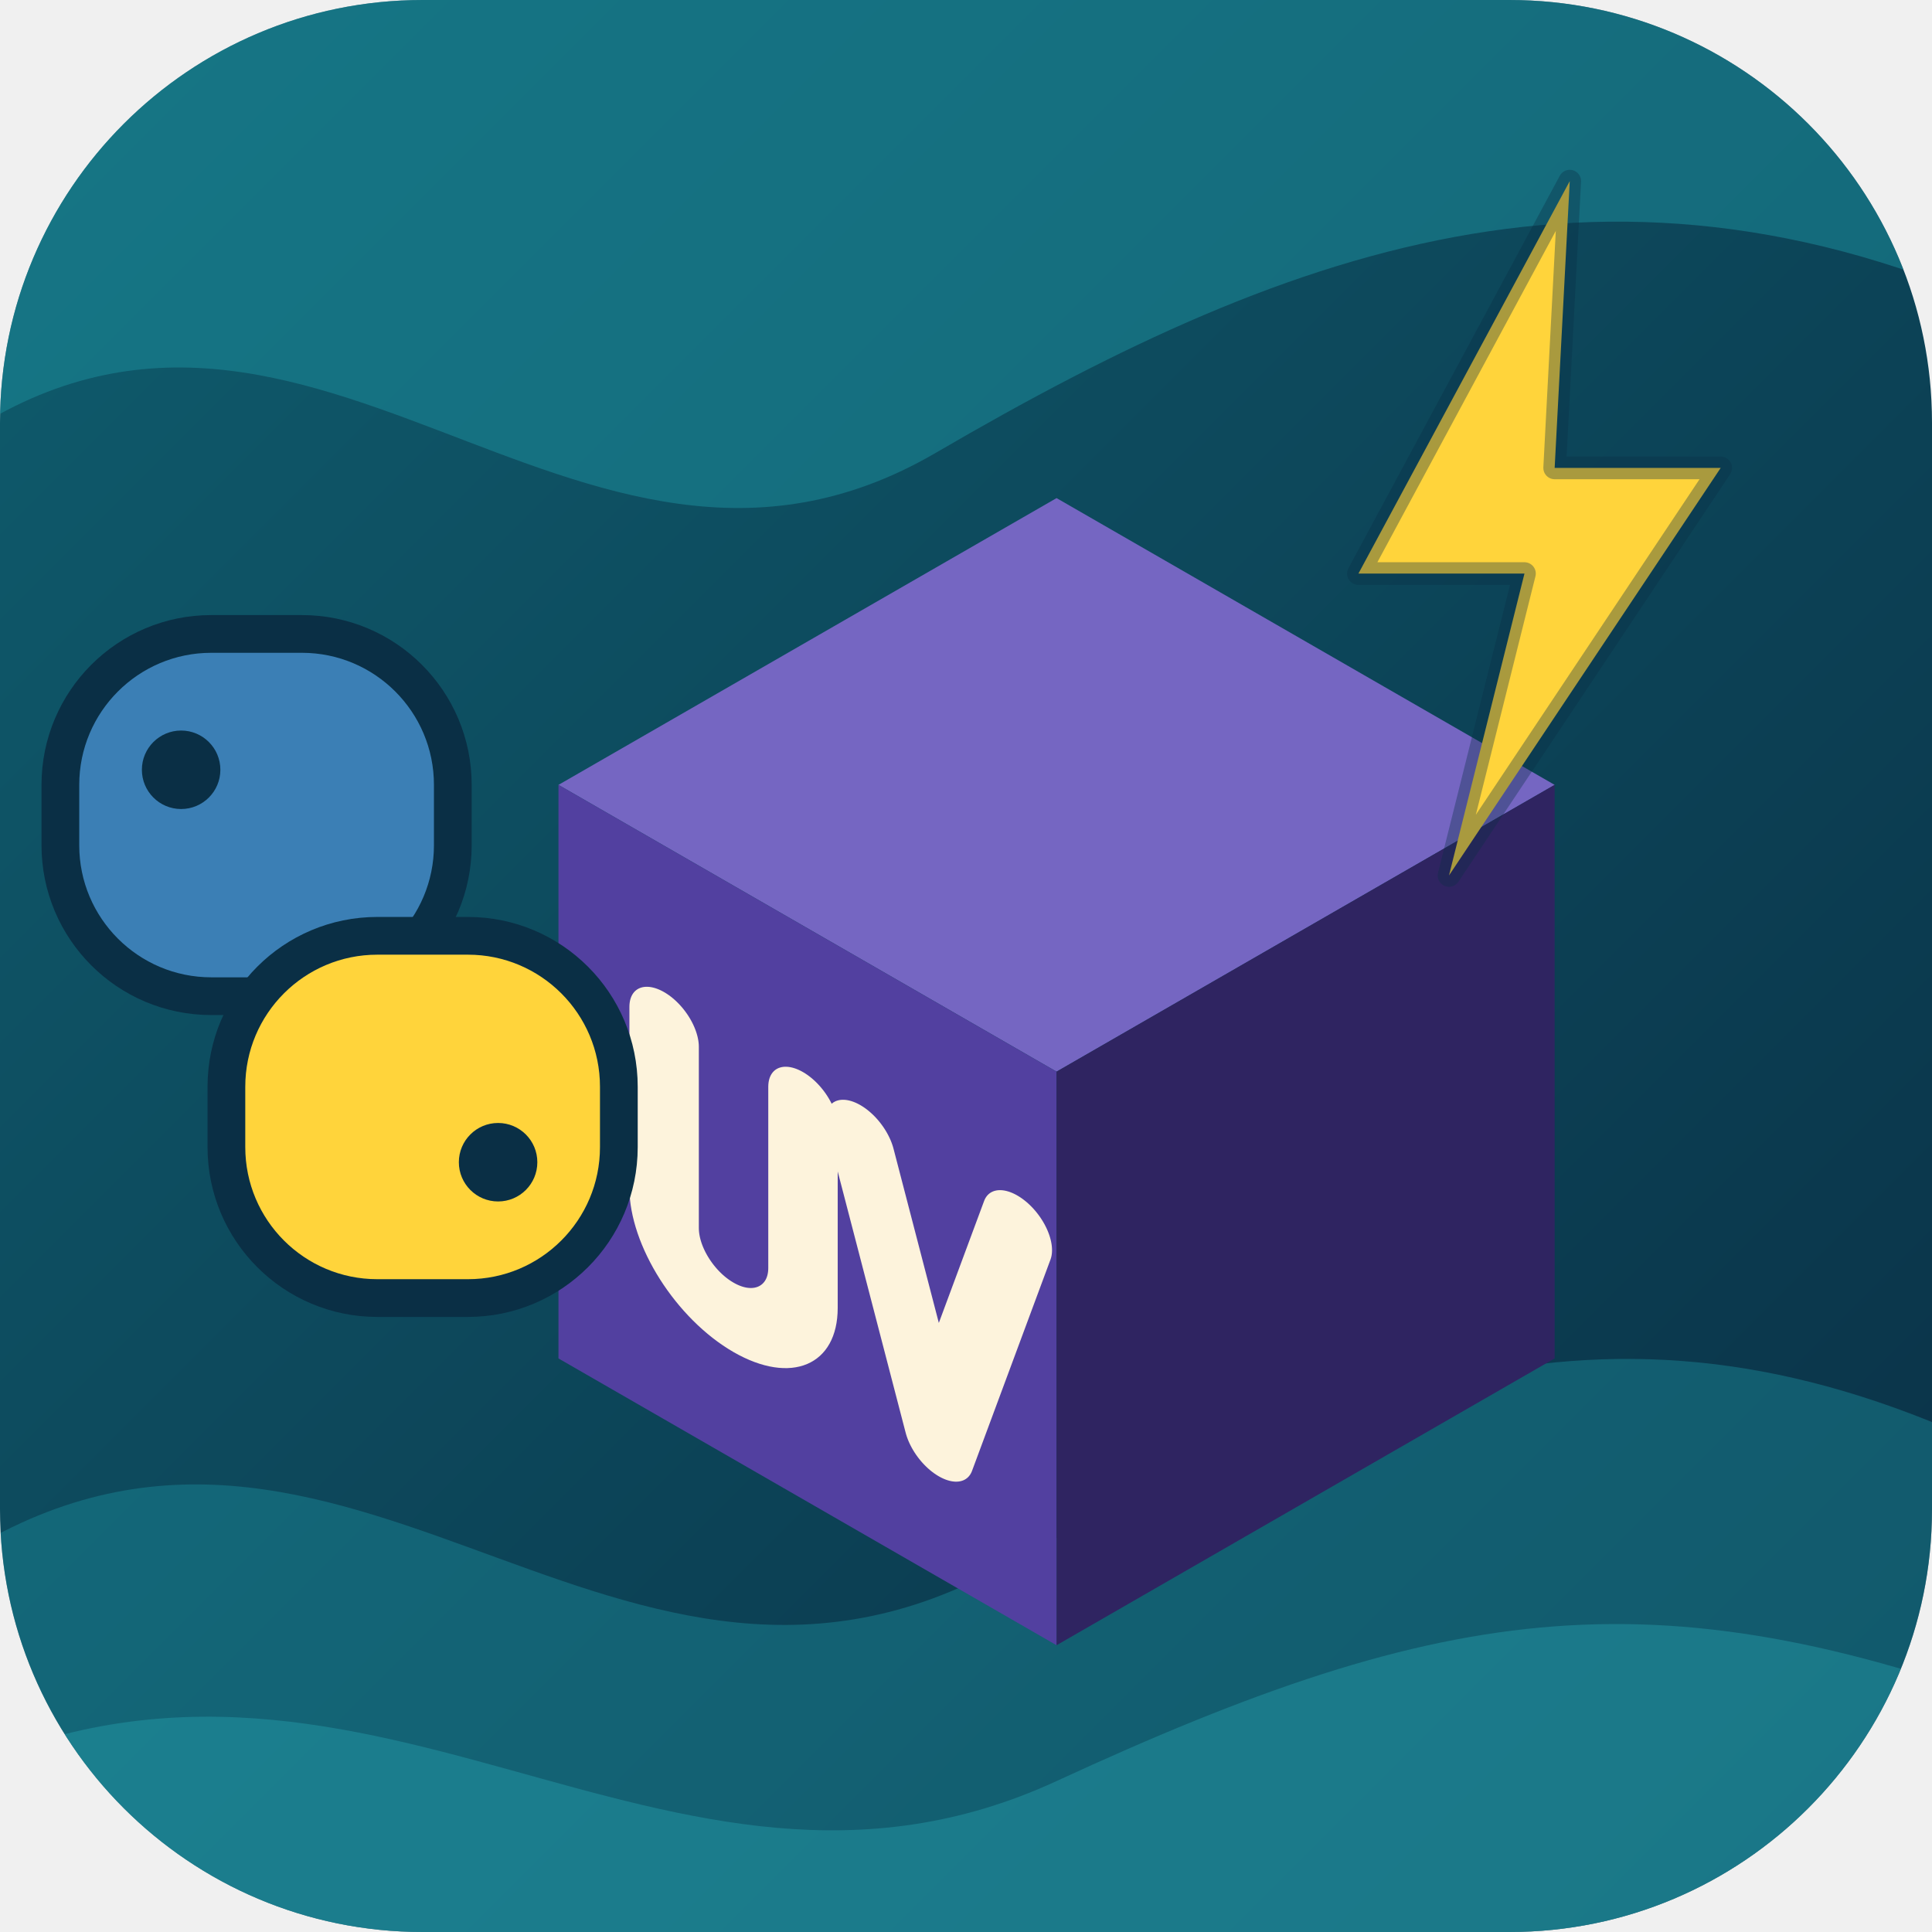
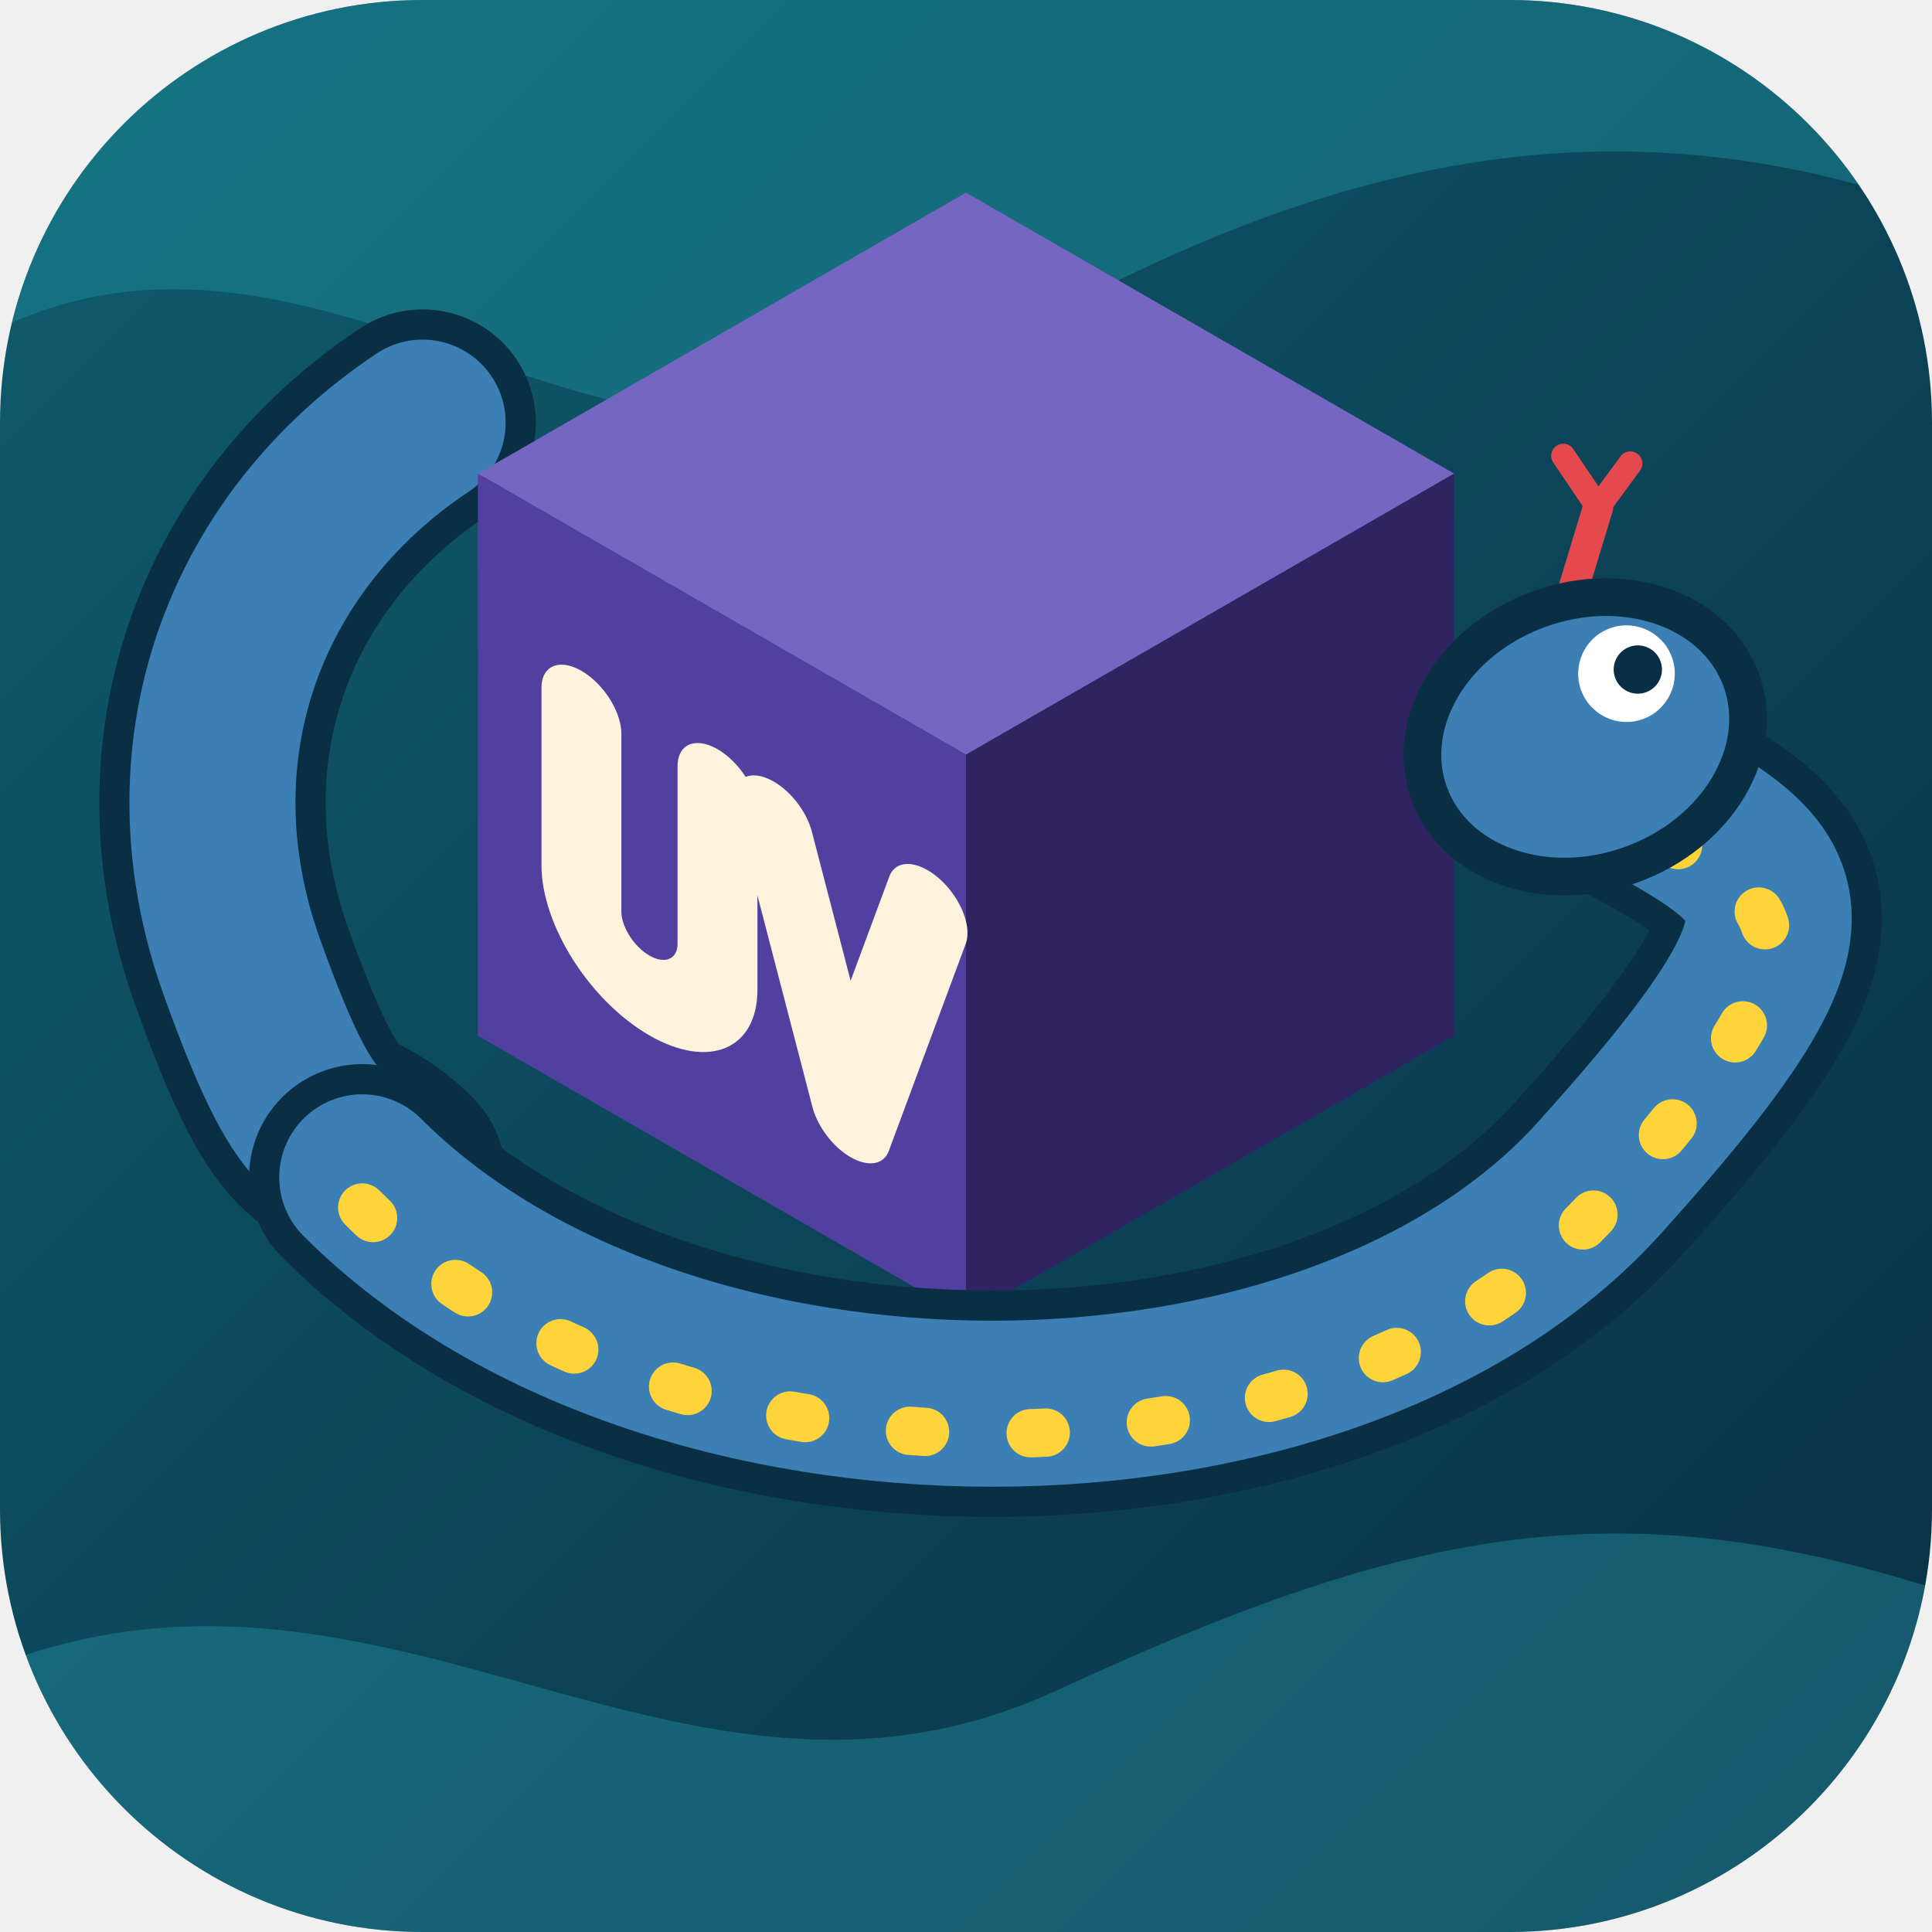
<svg xmlns="http://www.w3.org/2000/svg" viewBox="0 0 128 128" width="128" height="128" role="img" aria-label="UvPy Manager">
  <defs>
    <linearGradient id="bg" x1="0" y1="0" x2="1" y2="1">
      <stop offset="0" stop-color="#0f5d6e" />
      <stop offset="1" stop-color="#0a2f45" />
    </linearGradient>
    <clipPath id="clip">
      <rect width="128" height="128" rx="28" />
    </clipPath>
  </defs>
  <g clip-path="url(#clip)">
    <rect width="128" height="128" fill="url(#bg)" />
-     <path d="M-4 30C20 12 38 44 62 30s46-22 74-8v-40H-4z" fill="#1c8a99" fill-opacity=".55" />
-     <path d="M-4 104C22 86 40 118 66 104s44-20 70-6v40H-4z" fill="#1c8a99" fill-opacity=".45" />
-     <path d="M-4 118C24 104 44 130 70 118s40-14 66-4v30H-4z" fill="#2aa5b3" fill-opacity=".4" />
+     <path d="M-4 24C20 8 40 38 64 24s46-20 74-6v-40H-4z" fill="#1c8a99" fill-opacity=".5" />
+     <path d="M-4 112C24 98 44 124 70 112s40-14 66-4v30H-4z" fill="#2aa5b3" fill-opacity=".35" />
  </g>
-   <g transform="translate(6 3)">
+   <path d="M28 28C16 36 11 50 16 64S22 74 26 78" fill="none" stroke="#0a2f45" stroke-width="15" stroke-linecap="round" />
+   <path d="M28 28C16 36 11 50 16 64S22 74 26 78" fill="none" stroke="#3b7fb5" stroke-width="11" stroke-linecap="round" />
+   <g transform="translate(64 50) scale(.98) translate(-64 -68)">
    <path d="M64 30 97 49 64 68 31 49z" fill="#7566c2" />
    <path d="M31 49 64 68v38L31 87z" fill="#5240a0" />
    <path d="M64 68 97 49v38l-33 19z" fill="#2f2461" />
-     <g transform="matrix(1 .5758 0 1 31 49)" fill="none" stroke="#fdf3dc" stroke-width="4.6" stroke-linecap="round" stroke-linejoin="round">
+     <g transform="matrix(1 .5758 0 1 31 49)" fill="none" stroke="#fdf3dc" stroke-width="5.4" stroke-linecap="round" stroke-linejoin="round">
      <path d="M7 12v12a4.6 4.6 0 0 0 9.2 0V12" />
      <path d="M20 12l5.2 17L30.4 12" />
    </g>
  </g>
-   <rect x="4" y="42" width="26" height="24" rx="10" fill="#3b7fb5" stroke="#0a2f45" stroke-width="2.5" />
-   <rect x="15" y="62" width="26" height="24" rx="10" fill="#ffd43b" stroke="#0a2f45" stroke-width="2.5" />
-   <circle cx="12" cy="51" r="2.6" fill="#0a2f45" />
-   <circle cx="33" cy="77" r="2.6" fill="#0a2f45" />
-   <path d="M104 12 90 38h11l-5 20 18-27h-11z" fill="#ffd43b" stroke="#0a2f45" stroke-opacity=".35" stroke-width="1.5" stroke-linejoin="round" />
+   <path d="M24 78C44 98 88 98 106 78S118 58 104 50" fill="none" stroke="#0a2f45" stroke-width="15" stroke-linecap="round" />
+   <path d="M24 78C44 98 88 98 106 78S118 58 104 50" fill="none" stroke="#3b7fb5" stroke-width="11" stroke-linecap="round" />
+   <path d="M24 78C44 98 88 98 106 78S118 58 104 50" fill="none" stroke="#ffd43b" stroke-width="3.2" stroke-linecap="round" stroke-dasharray="1 7" transform="translate(0 2)" />
+   <g transform="translate(104 46) rotate(-20)">
+     <path d="M0 -3 6 -11" stroke="#e5484d" stroke-width="2" stroke-linecap="round" fill="none" />
+     <path d="M6 -11l3-2M6 -11l-1-4" stroke="#e5484d" stroke-width="1.6" stroke-linecap="round" fill="none" />
+     <ellipse cx="0" cy="3" rx="11" ry="9" fill="#3b7fb5" stroke="#0a2f45" stroke-width="2.5" />
+     <circle cx="4" cy="0" r="3.2" fill="#fff" />
+     <circle cx="4.8" cy="0" r="1.6" fill="#0a2f45" />
+   </g>
</svg>
